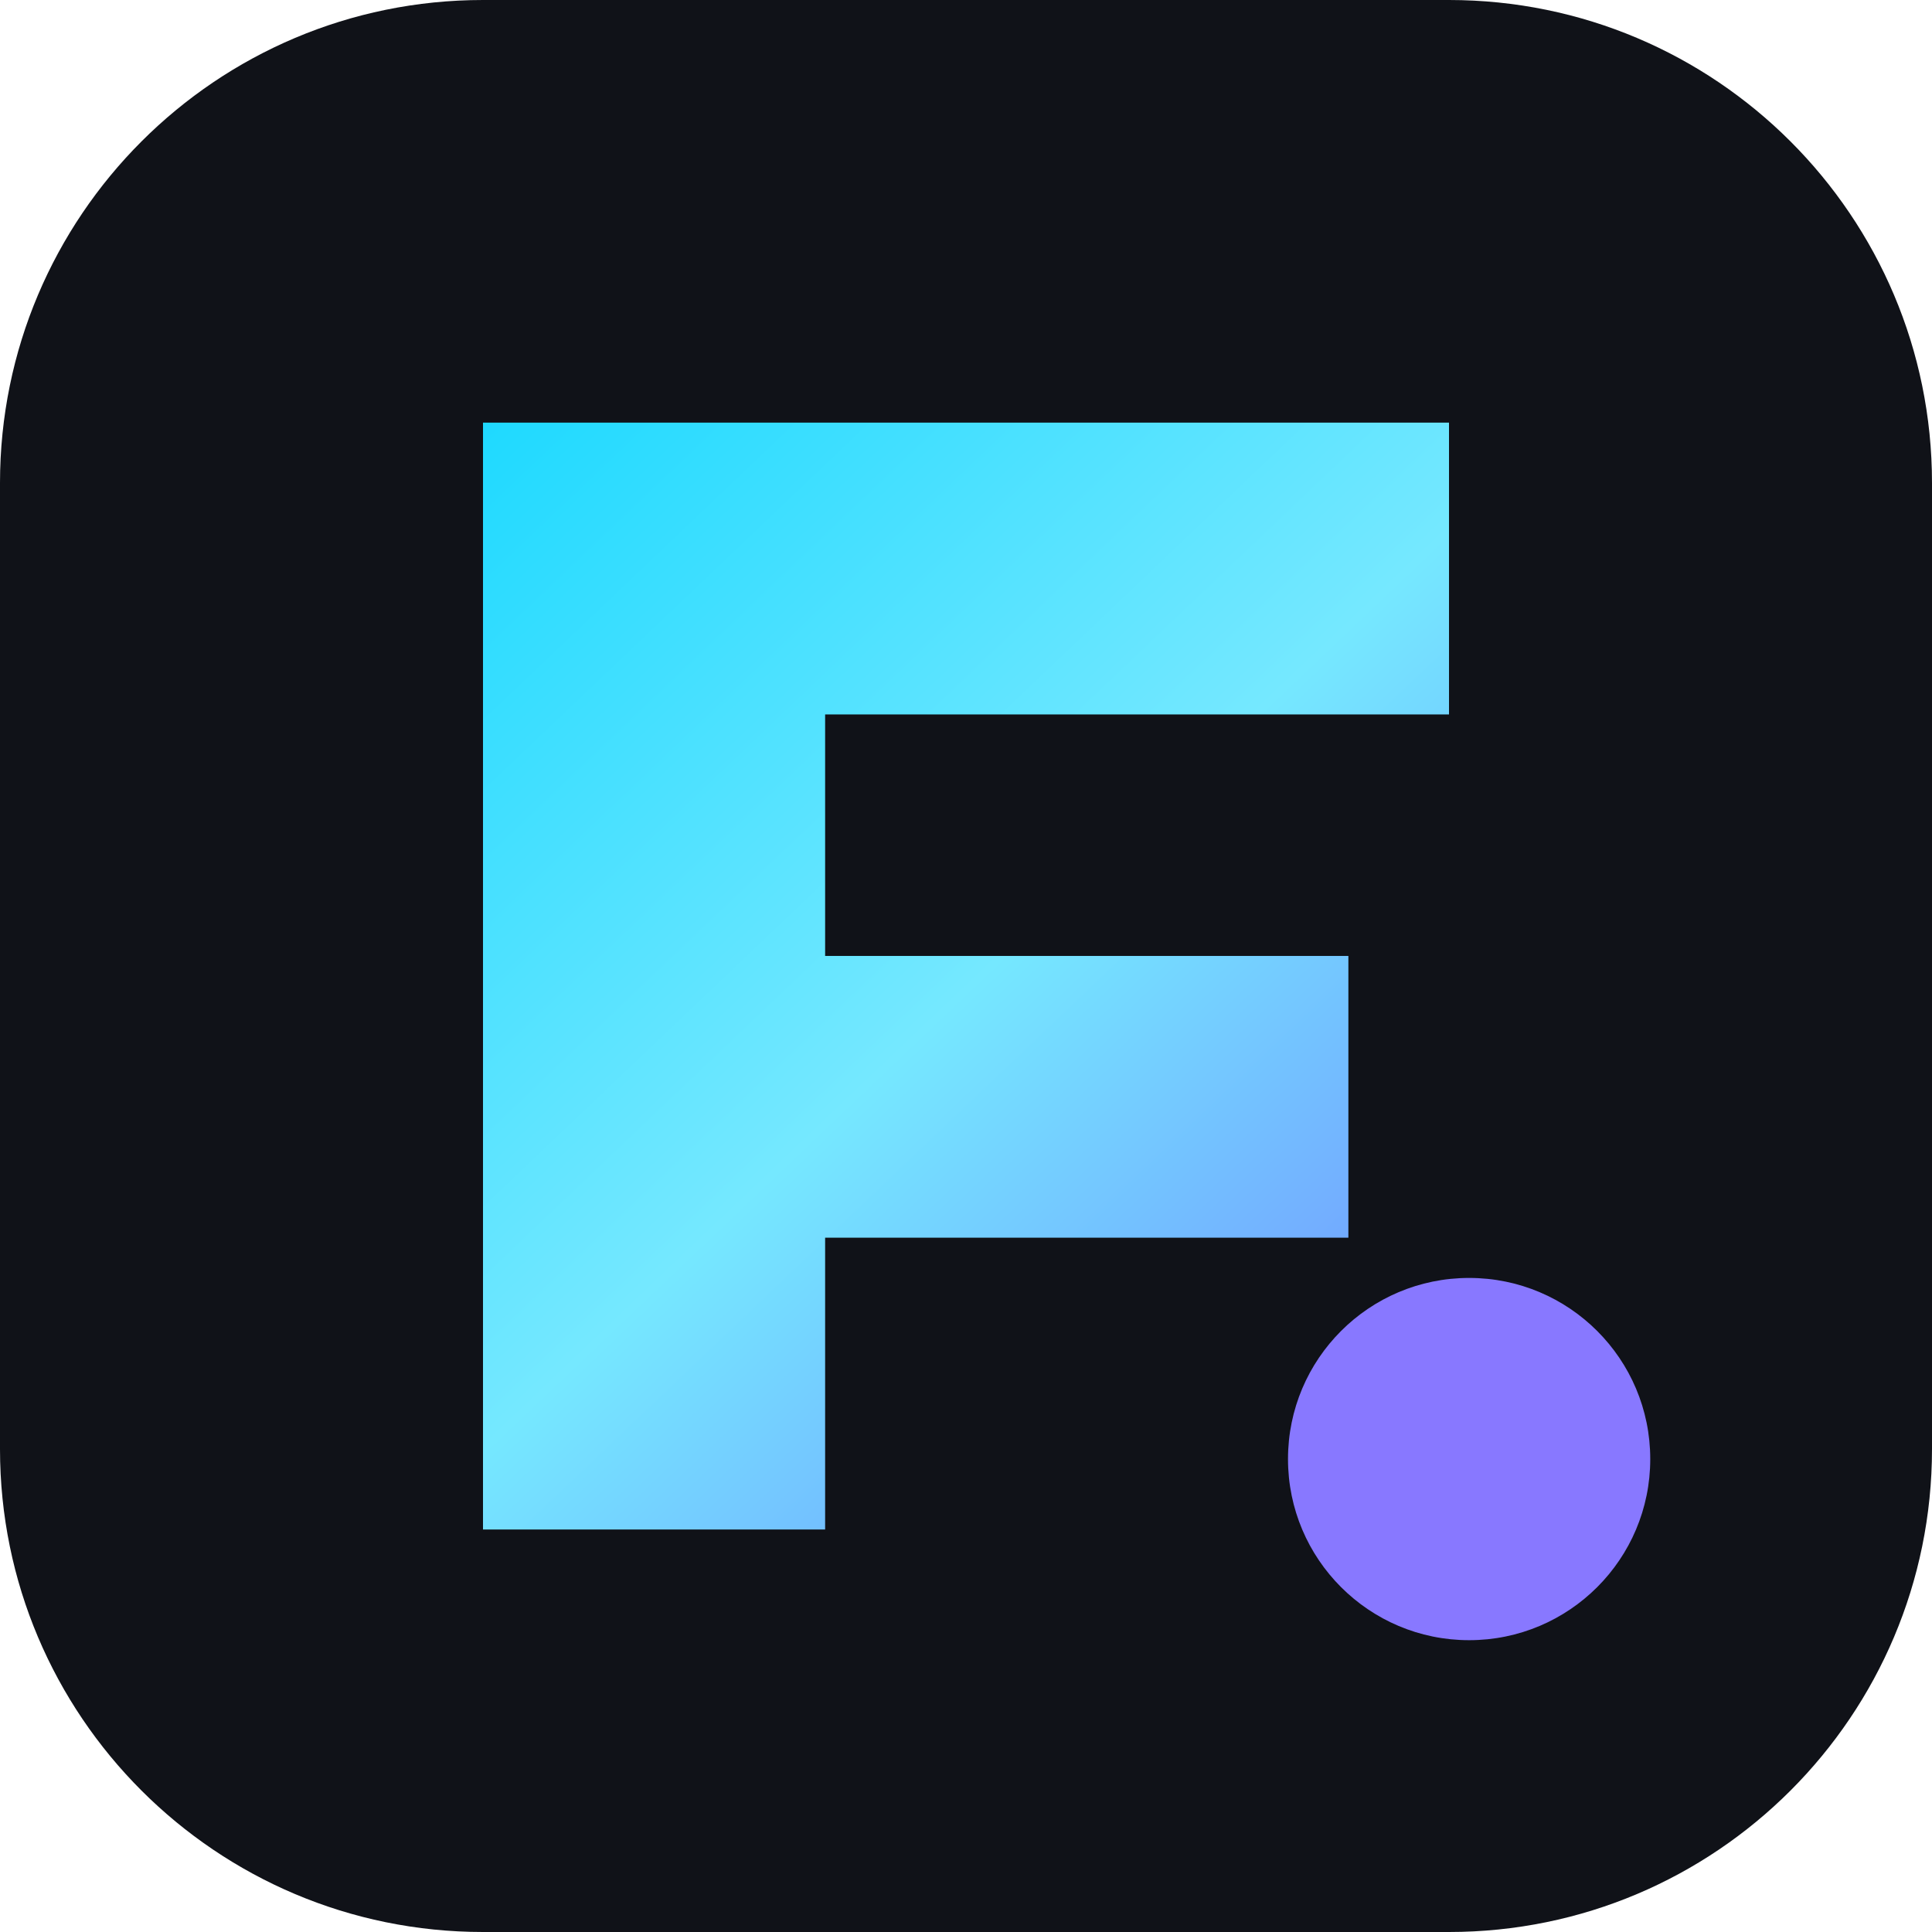
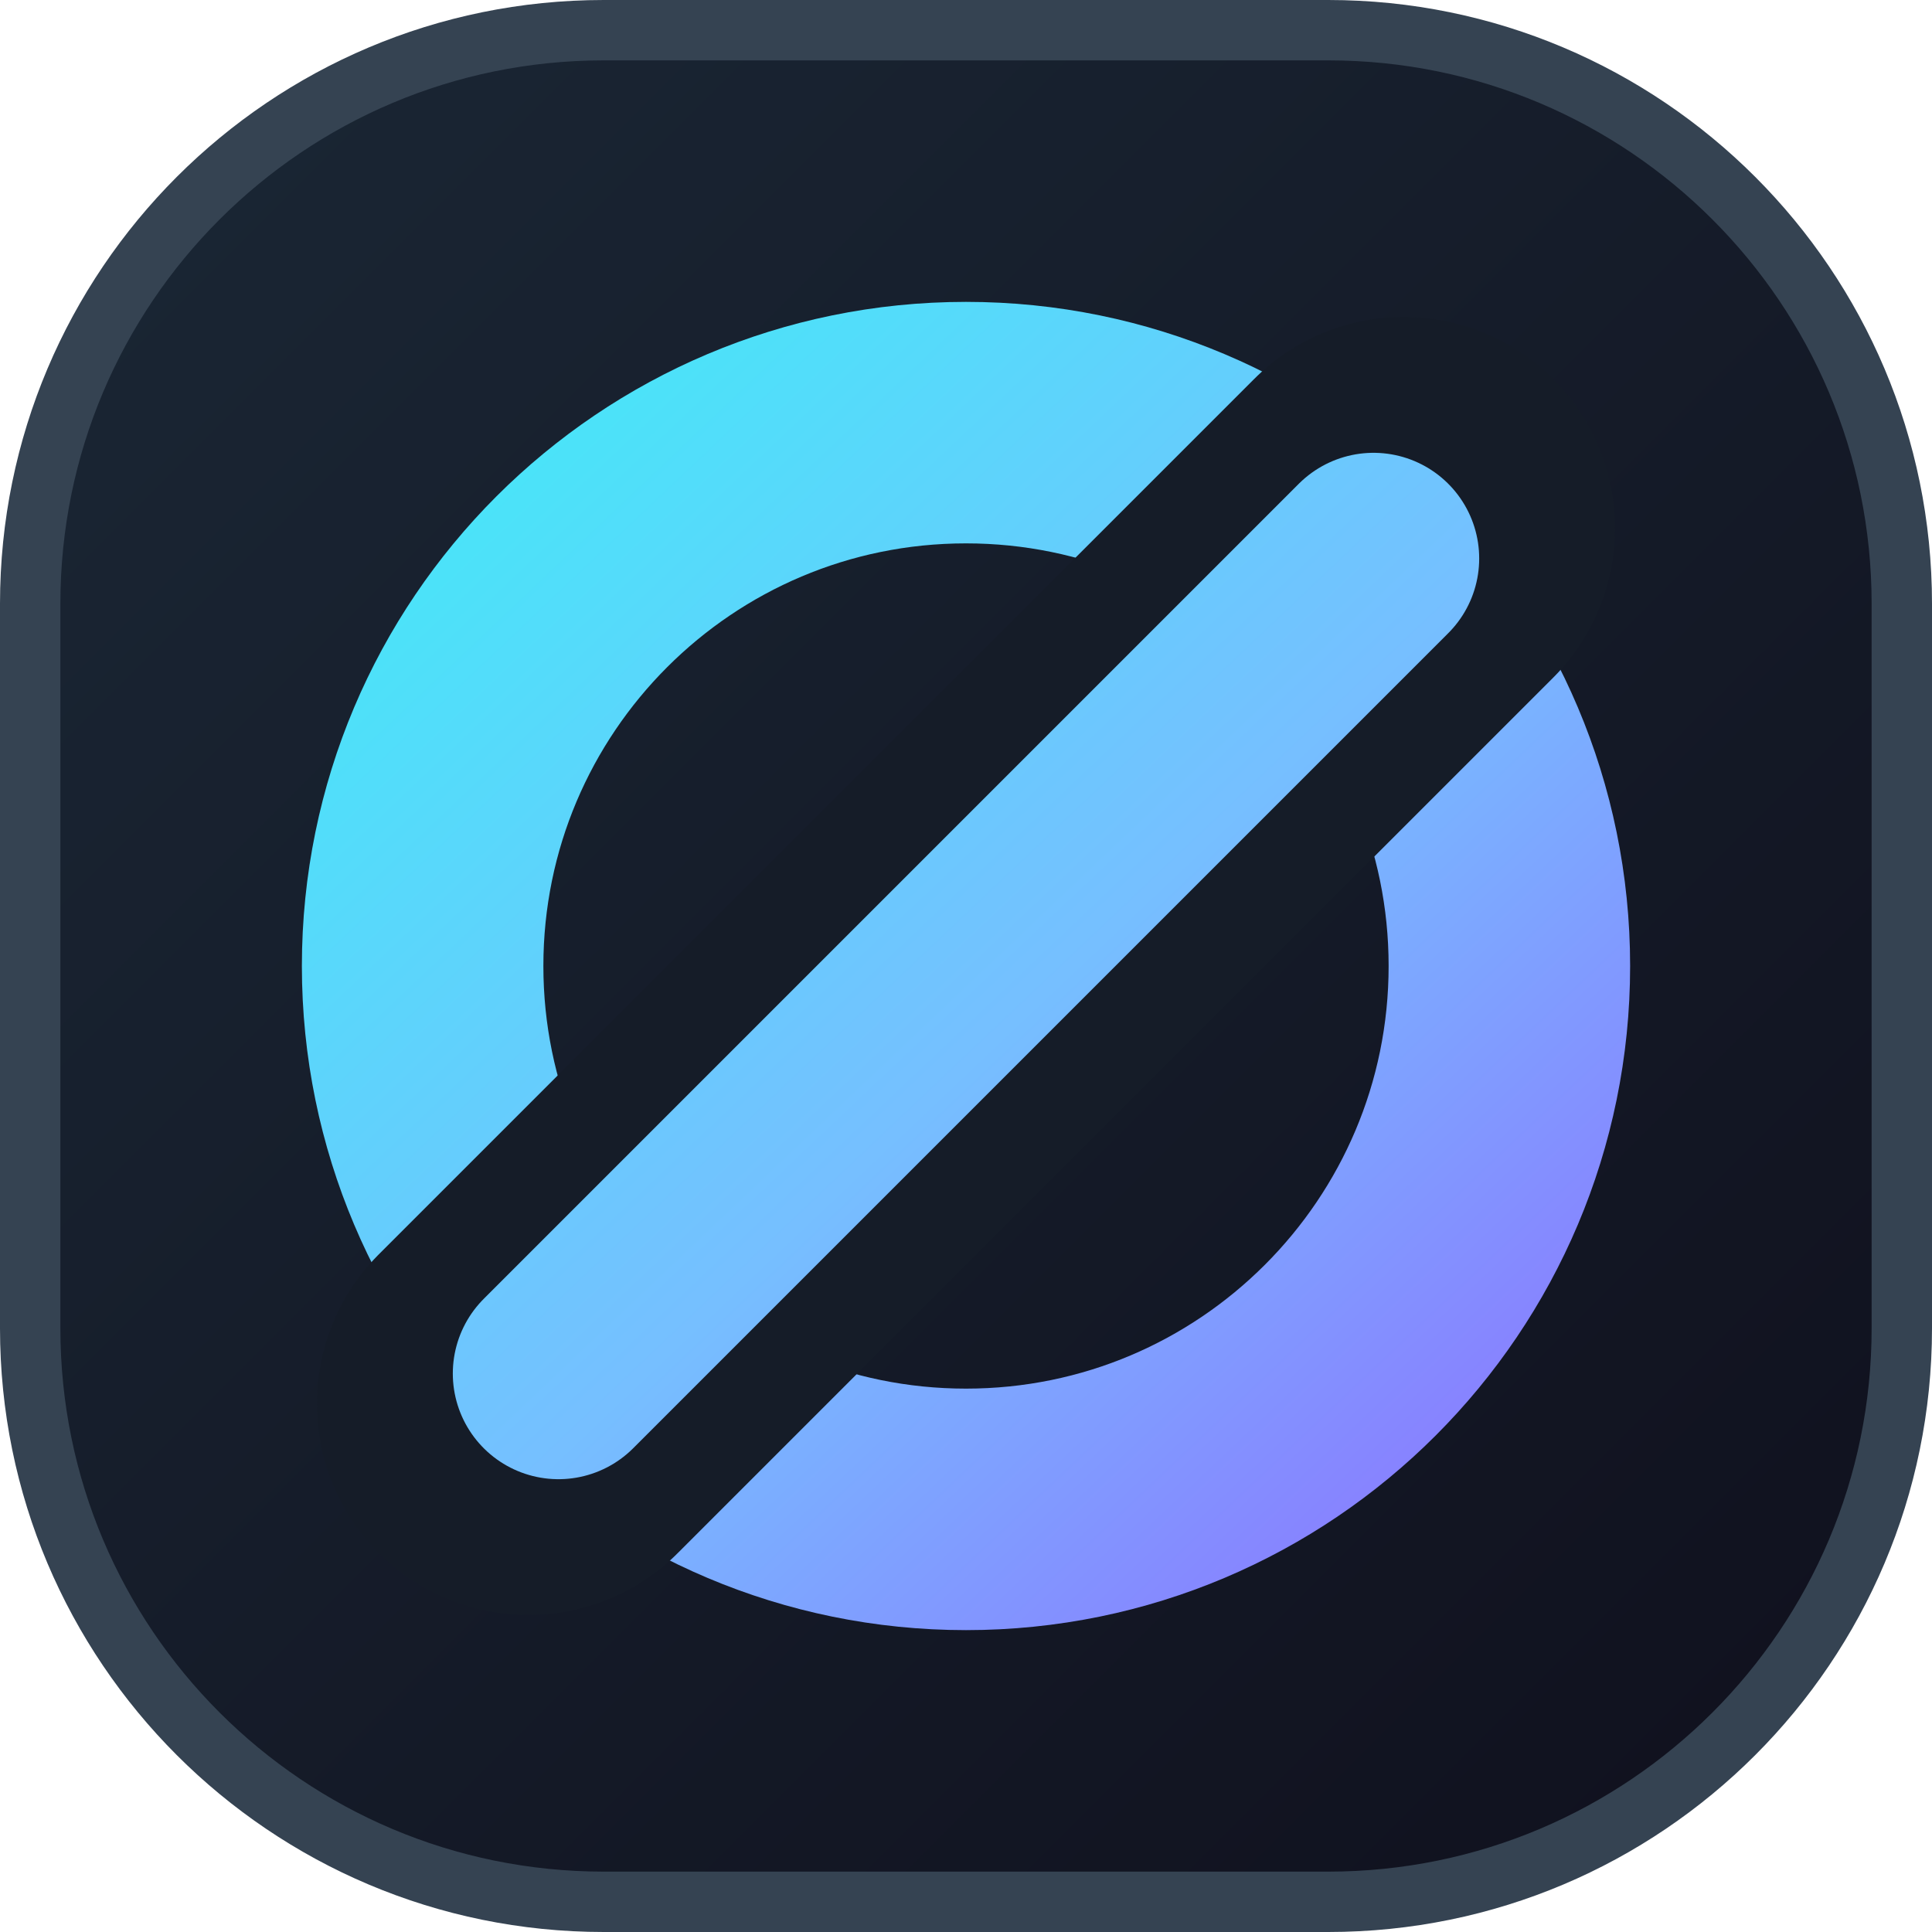
- <svg xmlns="http://www.w3.org/2000/svg" width="192" height="192" viewBox="0 0 192 192">
+ <svg xmlns="http://www.w3.org/2000/svg" viewBox="0 0 64 64" fill="none">
  <defs>
-     <linearGradient id="g" x1="28" y1="25" x2="166" y2="170" gradientUnits="userSpaceOnUse">
-       <stop stop-color="#00d4ff" />
-       <stop offset=".5" stop-color="#75e8ff" />
-       <stop offset="1" stop-color="#6f5cff" />
+     <linearGradient id="flip" x1="15" y1="14" x2="51" y2="52" gradientUnits="userSpaceOnUse">
+       <stop stop-color="#46E7F8" />
+       <stop offset=".52" stop-color="#76BFFF" />
+       <stop offset="1" stop-color="#8C72FF" />
+     </linearGradient>
+     <linearGradient id="surface" x1="4" y1="4" x2="60" y2="60" gradientUnits="userSpaceOnUse">
+       <stop stop-color="#1A2634" />
+       <stop offset="1" stop-color="#10111E" />
    </linearGradient>
  </defs>
-   <rect width="192" height="192" rx="48" fill="#101218" />
-   <path d="M48 42h96v29H82v24h52v28H82v29H48V42Z" fill="url(#g)" />
-   <circle cx="146" cy="145" r="18" fill="#8878ff" />
+   <rect x="1" y="1" width="62" height="62" rx="19" fill="url(#surface)" stroke="#354352" stroke-width="2" />
+   <circle cx="32" cy="32" r="18" stroke="url(#flip)" stroke-width="8" />
+   <path d="M17.5 46.5 46.5 17.5" stroke="#151C28" stroke-width="14" stroke-linecap="round" />
+   <path d="M18.5 45.5 45.5 18.5" stroke="url(#flip)" stroke-width="7" stroke-linecap="round" />
</svg>
